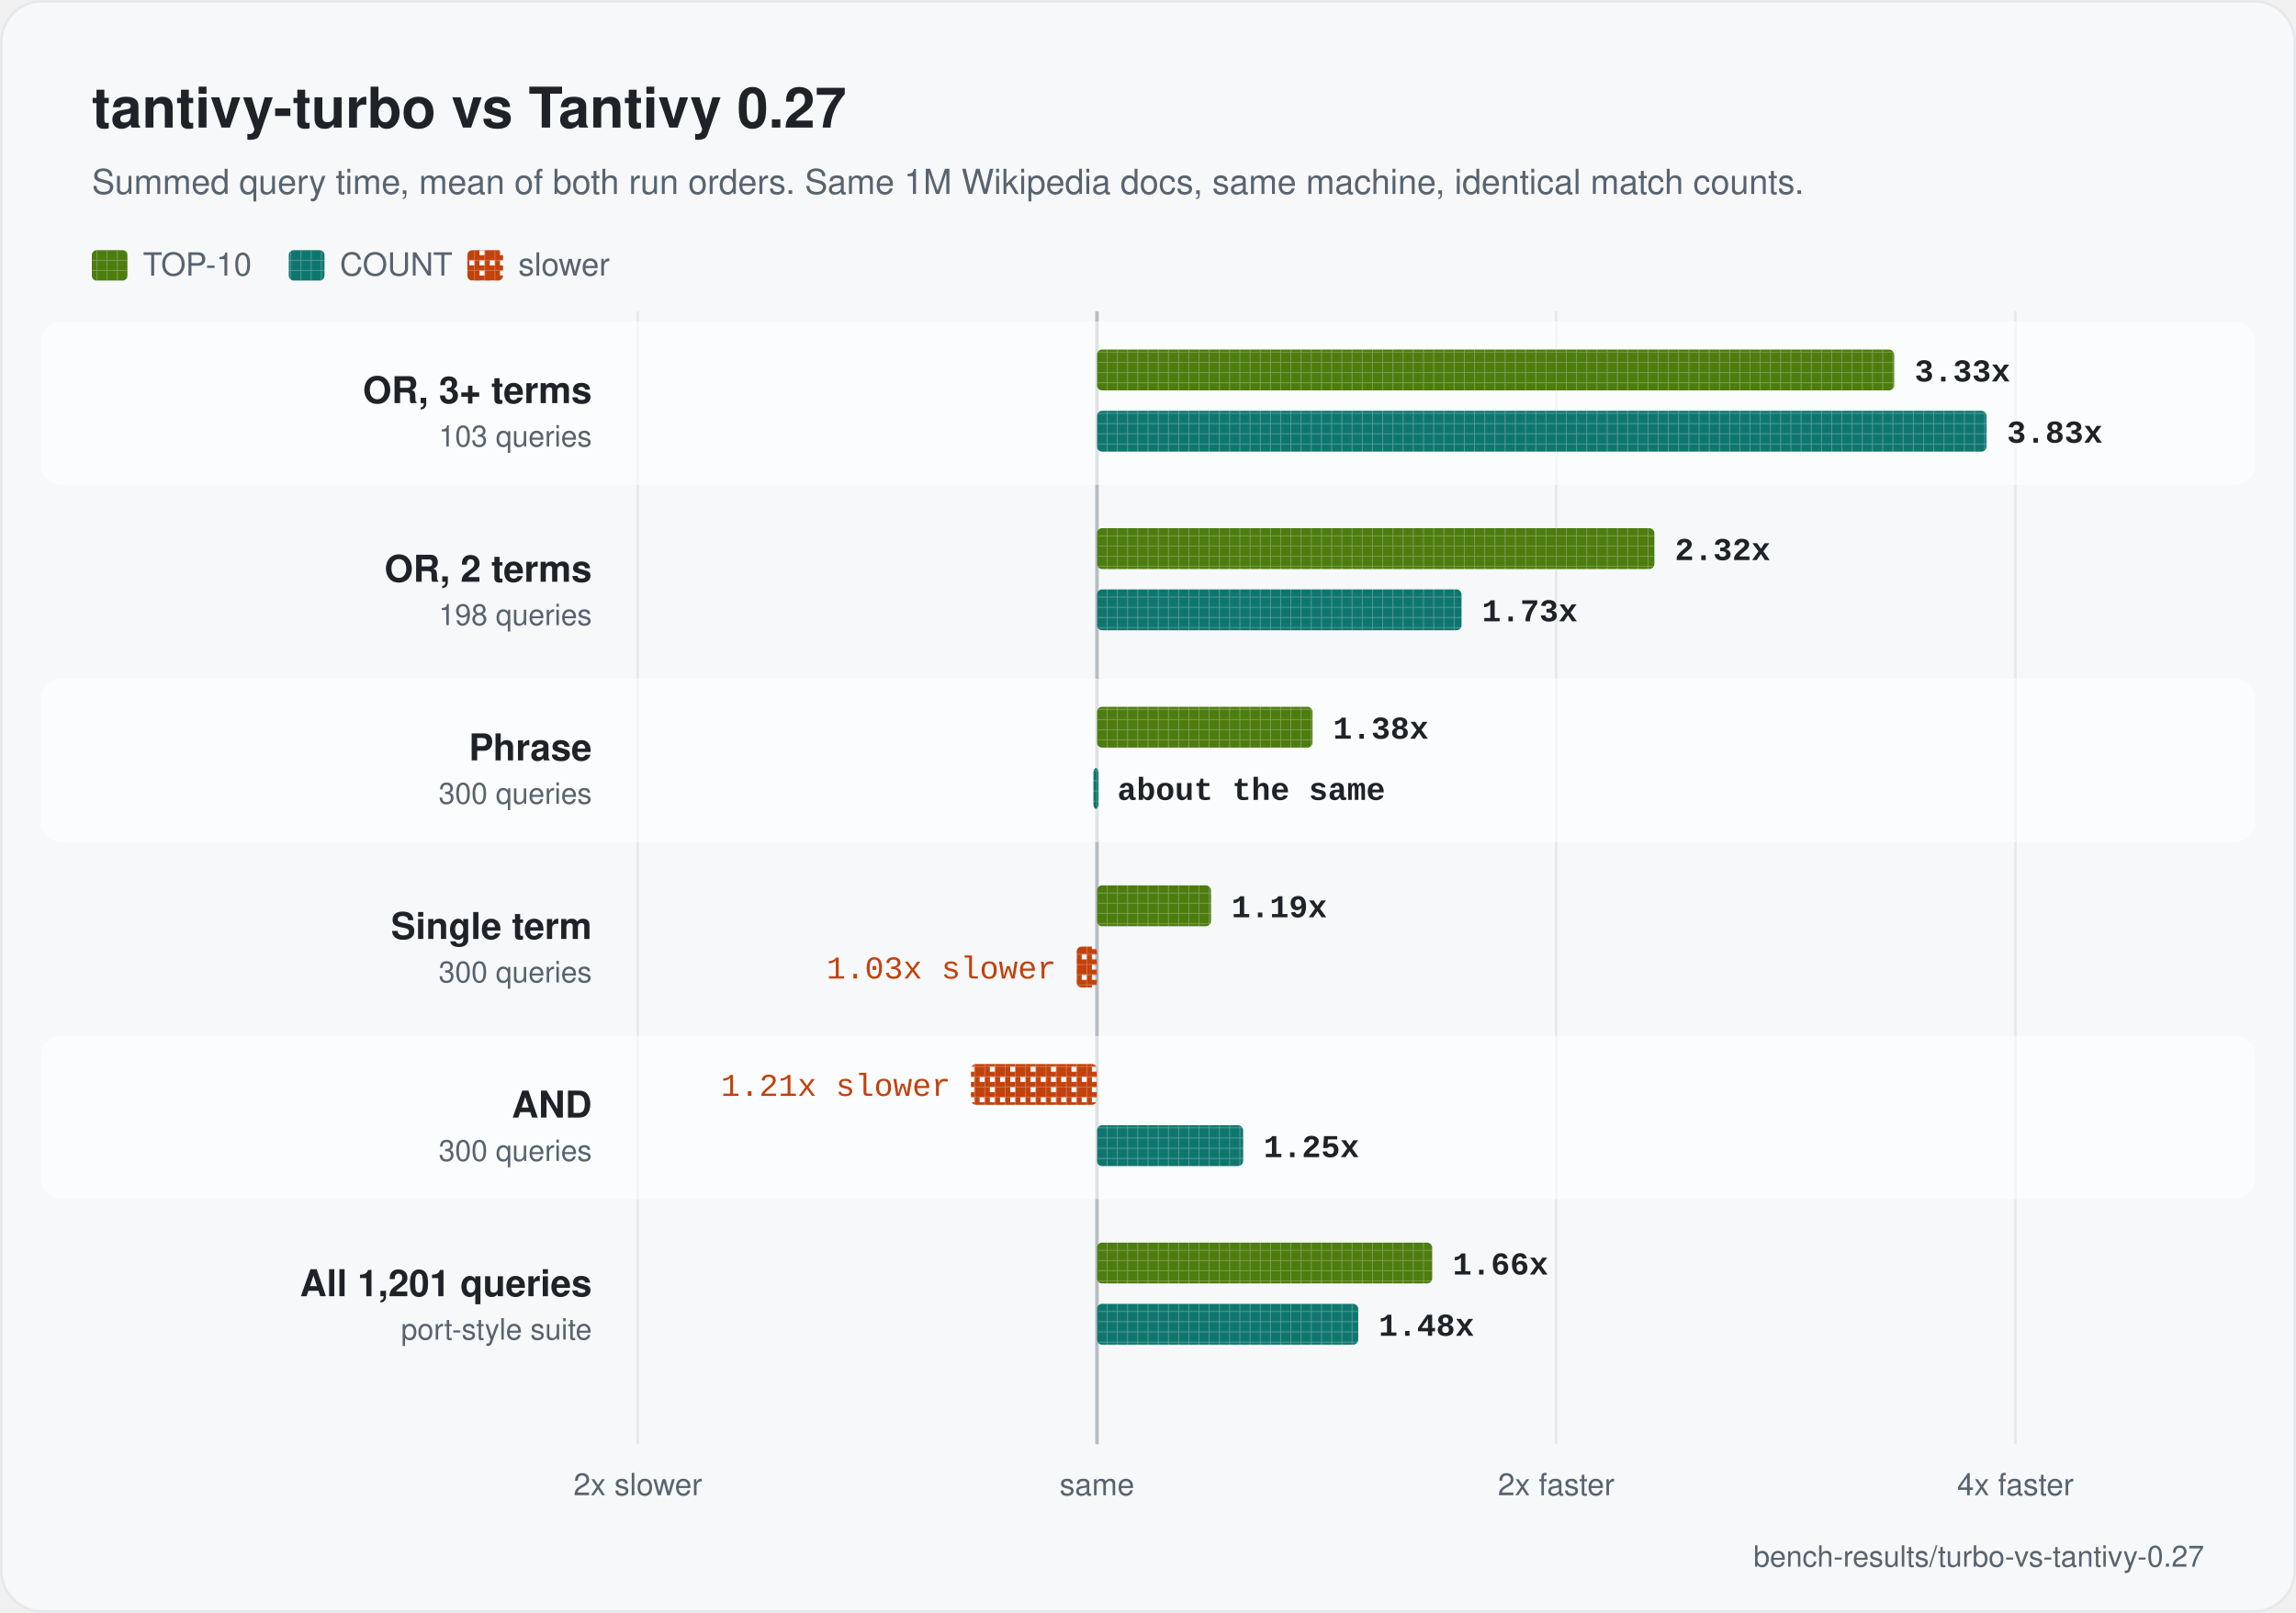
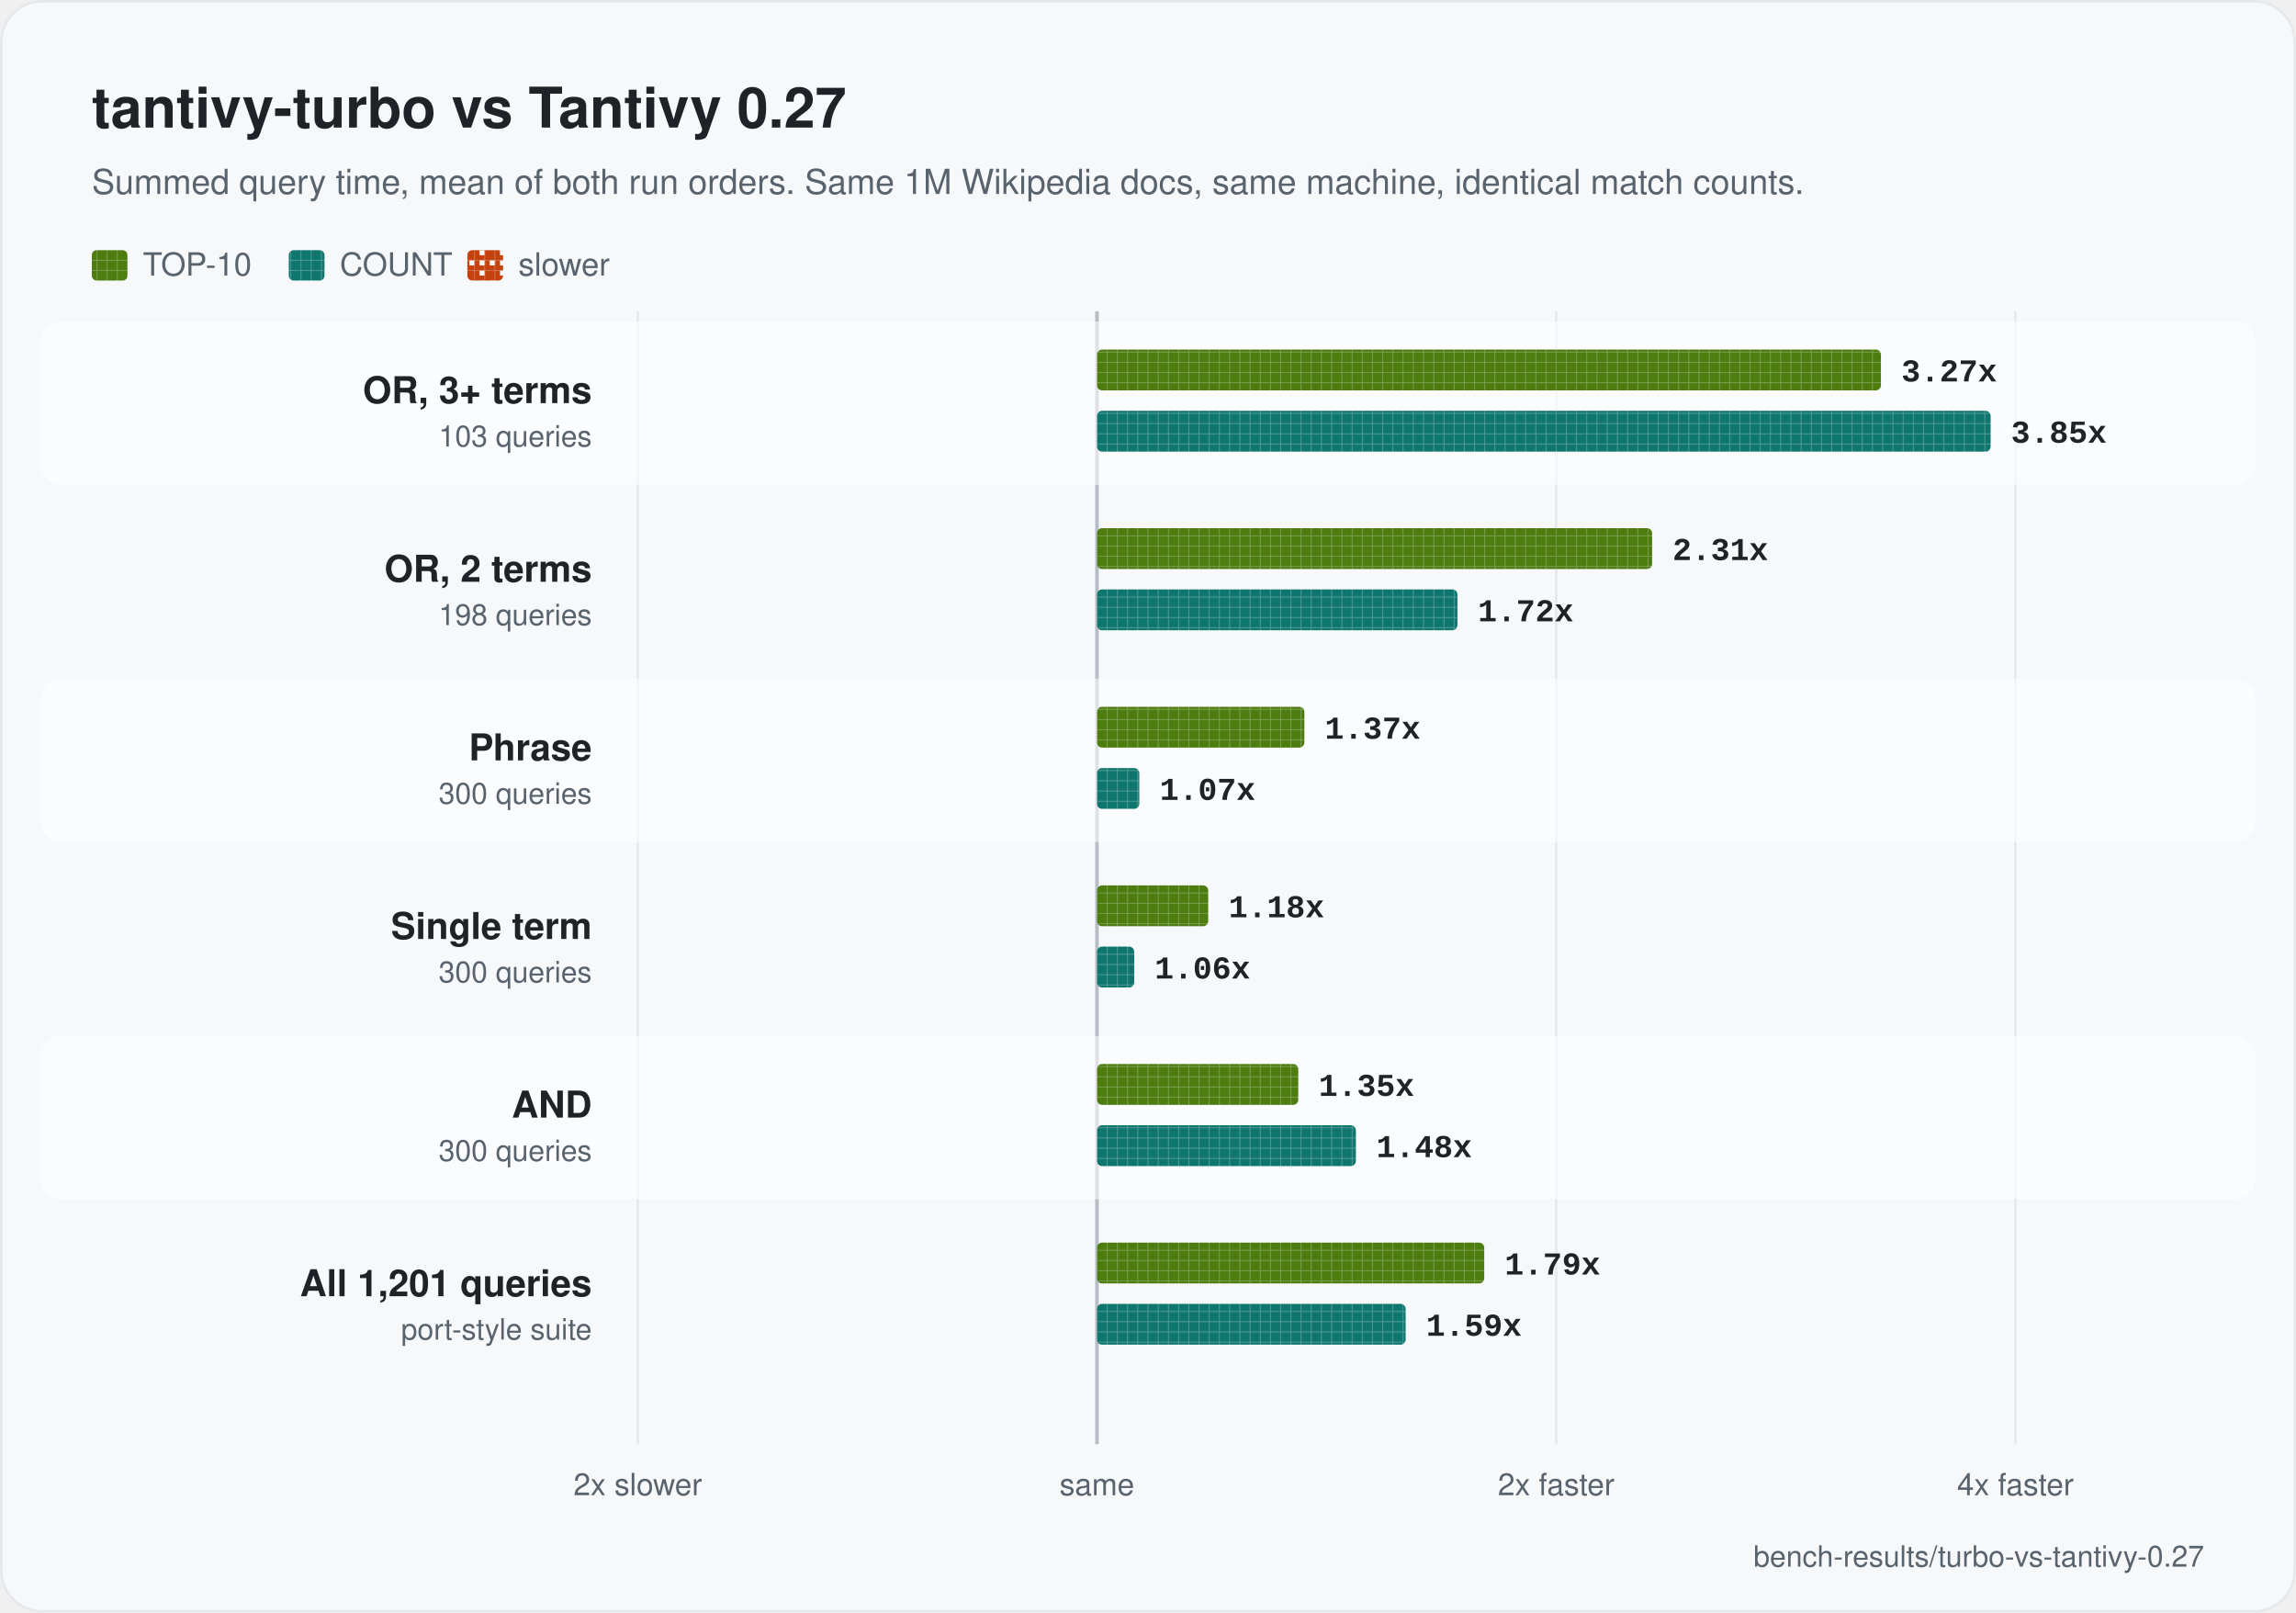
<svg xmlns="http://www.w3.org/2000/svg" width="900" height="632" viewBox="0 0 900 632">
  <defs>
    <pattern id="fast6" width="8" height="8" patternUnits="userSpaceOnUse">
      <rect x="0" y="0" width="2" height="2" fill="#4d7c0f" />
      <rect x="4" y="0" width="2" height="2" fill="#4d7c0f" />
      <rect x="2" y="2" width="2" height="2" fill="#4d7c0f" />
      <rect x="0" y="4" width="2" height="2" fill="#4d7c0f" />
      <rect x="4" y="4" width="2" height="2" fill="#4d7c0f" />
      <rect x="6" y="6" width="2" height="2" fill="#4d7c0f" />
    </pattern>
    <pattern id="fast10" width="8" height="8" patternUnits="userSpaceOnUse">
      <rect x="0" y="0" width="2" height="2" fill="#4d7c0f" />
      <rect x="2" y="0" width="2" height="2" fill="#4d7c0f" />
      <rect x="4" y="0" width="2" height="2" fill="#4d7c0f" />
      <rect x="2" y="2" width="2" height="2" fill="#4d7c0f" />
      <rect x="6" y="2" width="2" height="2" fill="#4d7c0f" />
      <rect x="0" y="4" width="2" height="2" fill="#4d7c0f" />
      <rect x="4" y="4" width="2" height="2" fill="#4d7c0f" />
      <rect x="6" y="4" width="2" height="2" fill="#4d7c0f" />
      <rect x="2" y="6" width="2" height="2" fill="#4d7c0f" />
      <rect x="6" y="6" width="2" height="2" fill="#4d7c0f" />
    </pattern>
    <pattern id="fast13" width="8" height="8" patternUnits="userSpaceOnUse">
      <rect x="0" y="0" width="2" height="2" fill="#4d7c0f" />
      <rect x="2" y="0" width="2" height="2" fill="#4d7c0f" />
      <rect x="4" y="0" width="2" height="2" fill="#4d7c0f" />
      <rect x="6" y="0" width="2" height="2" fill="#4d7c0f" />
      <rect x="0" y="2" width="2" height="2" fill="#4d7c0f" />
      <rect x="2" y="2" width="2" height="2" fill="#4d7c0f" />
      <rect x="6" y="2" width="2" height="2" fill="#4d7c0f" />
      <rect x="0" y="4" width="2" height="2" fill="#4d7c0f" />
      <rect x="2" y="4" width="2" height="2" fill="#4d7c0f" />
      <rect x="4" y="4" width="2" height="2" fill="#4d7c0f" />
      <rect x="6" y="4" width="2" height="2" fill="#4d7c0f" />
      <rect x="2" y="6" width="2" height="2" fill="#4d7c0f" />
      <rect x="6" y="6" width="2" height="2" fill="#4d7c0f" />
    </pattern>
    <pattern id="fast16" width="8" height="8" patternUnits="userSpaceOnUse">
      <rect x="0" y="0" width="2" height="2" fill="#4d7c0f" />
      <rect x="2" y="0" width="2" height="2" fill="#4d7c0f" />
      <rect x="4" y="0" width="2" height="2" fill="#4d7c0f" />
      <rect x="6" y="0" width="2" height="2" fill="#4d7c0f" />
      <rect x="0" y="2" width="2" height="2" fill="#4d7c0f" />
      <rect x="2" y="2" width="2" height="2" fill="#4d7c0f" />
      <rect x="4" y="2" width="2" height="2" fill="#4d7c0f" />
      <rect x="6" y="2" width="2" height="2" fill="#4d7c0f" />
      <rect x="0" y="4" width="2" height="2" fill="#4d7c0f" />
      <rect x="2" y="4" width="2" height="2" fill="#4d7c0f" />
      <rect x="4" y="4" width="2" height="2" fill="#4d7c0f" />
      <rect x="6" y="4" width="2" height="2" fill="#4d7c0f" />
      <rect x="0" y="6" width="2" height="2" fill="#4d7c0f" />
      <rect x="2" y="6" width="2" height="2" fill="#4d7c0f" />
      <rect x="4" y="6" width="2" height="2" fill="#4d7c0f" />
      <rect x="6" y="6" width="2" height="2" fill="#4d7c0f" />
    </pattern>
    <pattern id="fast26" width="8" height="8" patternUnits="userSpaceOnUse">
      <rect x="0" y="0" width="2" height="2" fill="#0f766e" />
      <rect x="4" y="0" width="2" height="2" fill="#0f766e" />
      <rect x="2" y="2" width="2" height="2" fill="#0f766e" />
      <rect x="0" y="4" width="2" height="2" fill="#0f766e" />
      <rect x="4" y="4" width="2" height="2" fill="#0f766e" />
      <rect x="6" y="6" width="2" height="2" fill="#0f766e" />
    </pattern>
    <pattern id="fast210" width="8" height="8" patternUnits="userSpaceOnUse">
      <rect x="0" y="0" width="2" height="2" fill="#0f766e" />
      <rect x="2" y="0" width="2" height="2" fill="#0f766e" />
      <rect x="4" y="0" width="2" height="2" fill="#0f766e" />
      <rect x="2" y="2" width="2" height="2" fill="#0f766e" />
      <rect x="6" y="2" width="2" height="2" fill="#0f766e" />
      <rect x="0" y="4" width="2" height="2" fill="#0f766e" />
      <rect x="4" y="4" width="2" height="2" fill="#0f766e" />
      <rect x="6" y="4" width="2" height="2" fill="#0f766e" />
      <rect x="2" y="6" width="2" height="2" fill="#0f766e" />
      <rect x="6" y="6" width="2" height="2" fill="#0f766e" />
    </pattern>
    <pattern id="fast213" width="8" height="8" patternUnits="userSpaceOnUse">
      <rect x="0" y="0" width="2" height="2" fill="#0f766e" />
      <rect x="2" y="0" width="2" height="2" fill="#0f766e" />
      <rect x="4" y="0" width="2" height="2" fill="#0f766e" />
      <rect x="6" y="0" width="2" height="2" fill="#0f766e" />
      <rect x="0" y="2" width="2" height="2" fill="#0f766e" />
      <rect x="2" y="2" width="2" height="2" fill="#0f766e" />
      <rect x="6" y="2" width="2" height="2" fill="#0f766e" />
      <rect x="0" y="4" width="2" height="2" fill="#0f766e" />
      <rect x="2" y="4" width="2" height="2" fill="#0f766e" />
      <rect x="4" y="4" width="2" height="2" fill="#0f766e" />
      <rect x="6" y="4" width="2" height="2" fill="#0f766e" />
      <rect x="2" y="6" width="2" height="2" fill="#0f766e" />
      <rect x="6" y="6" width="2" height="2" fill="#0f766e" />
    </pattern>
    <pattern id="fast216" width="8" height="8" patternUnits="userSpaceOnUse">
      <rect x="0" y="0" width="2" height="2" fill="#0f766e" />
      <rect x="2" y="0" width="2" height="2" fill="#0f766e" />
      <rect x="4" y="0" width="2" height="2" fill="#0f766e" />
      <rect x="6" y="0" width="2" height="2" fill="#0f766e" />
      <rect x="0" y="2" width="2" height="2" fill="#0f766e" />
      <rect x="2" y="2" width="2" height="2" fill="#0f766e" />
      <rect x="4" y="2" width="2" height="2" fill="#0f766e" />
      <rect x="6" y="2" width="2" height="2" fill="#0f766e" />
      <rect x="0" y="4" width="2" height="2" fill="#0f766e" />
      <rect x="2" y="4" width="2" height="2" fill="#0f766e" />
      <rect x="4" y="4" width="2" height="2" fill="#0f766e" />
      <rect x="6" y="4" width="2" height="2" fill="#0f766e" />
      <rect x="0" y="6" width="2" height="2" fill="#0f766e" />
      <rect x="2" y="6" width="2" height="2" fill="#0f766e" />
      <rect x="4" y="6" width="2" height="2" fill="#0f766e" />
      <rect x="6" y="6" width="2" height="2" fill="#0f766e" />
    </pattern>
    <pattern id="slow6" width="8" height="8" patternUnits="userSpaceOnUse">
      <rect x="0" y="0" width="2" height="2" fill="#c2410c" />
      <rect x="4" y="0" width="2" height="2" fill="#c2410c" />
      <rect x="2" y="2" width="2" height="2" fill="#c2410c" />
      <rect x="0" y="4" width="2" height="2" fill="#c2410c" />
      <rect x="4" y="4" width="2" height="2" fill="#c2410c" />
      <rect x="6" y="6" width="2" height="2" fill="#c2410c" />
    </pattern>
    <pattern id="slow10" width="8" height="8" patternUnits="userSpaceOnUse">
      <rect x="0" y="0" width="2" height="2" fill="#c2410c" />
      <rect x="2" y="0" width="2" height="2" fill="#c2410c" />
      <rect x="4" y="0" width="2" height="2" fill="#c2410c" />
      <rect x="2" y="2" width="2" height="2" fill="#c2410c" />
      <rect x="6" y="2" width="2" height="2" fill="#c2410c" />
      <rect x="0" y="4" width="2" height="2" fill="#c2410c" />
      <rect x="4" y="4" width="2" height="2" fill="#c2410c" />
      <rect x="6" y="4" width="2" height="2" fill="#c2410c" />
      <rect x="2" y="6" width="2" height="2" fill="#c2410c" />
      <rect x="6" y="6" width="2" height="2" fill="#c2410c" />
    </pattern>
    <pattern id="slow13" width="8" height="8" patternUnits="userSpaceOnUse">
      <rect x="0" y="0" width="2" height="2" fill="#c2410c" />
      <rect x="2" y="0" width="2" height="2" fill="#c2410c" />
      <rect x="4" y="0" width="2" height="2" fill="#c2410c" />
      <rect x="6" y="0" width="2" height="2" fill="#c2410c" />
      <rect x="0" y="2" width="2" height="2" fill="#c2410c" />
      <rect x="2" y="2" width="2" height="2" fill="#c2410c" />
      <rect x="6" y="2" width="2" height="2" fill="#c2410c" />
      <rect x="0" y="4" width="2" height="2" fill="#c2410c" />
      <rect x="2" y="4" width="2" height="2" fill="#c2410c" />
      <rect x="4" y="4" width="2" height="2" fill="#c2410c" />
      <rect x="6" y="4" width="2" height="2" fill="#c2410c" />
      <rect x="2" y="6" width="2" height="2" fill="#c2410c" />
      <rect x="6" y="6" width="2" height="2" fill="#c2410c" />
    </pattern>
    <pattern id="slow16" width="8" height="8" patternUnits="userSpaceOnUse">
      <rect x="0" y="0" width="2" height="2" fill="#c2410c" />
      <rect x="2" y="0" width="2" height="2" fill="#c2410c" />
      <rect x="4" y="0" width="2" height="2" fill="#c2410c" />
      <rect x="6" y="0" width="2" height="2" fill="#c2410c" />
      <rect x="0" y="2" width="2" height="2" fill="#c2410c" />
      <rect x="2" y="2" width="2" height="2" fill="#c2410c" />
      <rect x="4" y="2" width="2" height="2" fill="#c2410c" />
      <rect x="6" y="2" width="2" height="2" fill="#c2410c" />
      <rect x="0" y="4" width="2" height="2" fill="#c2410c" />
      <rect x="2" y="4" width="2" height="2" fill="#c2410c" />
      <rect x="4" y="4" width="2" height="2" fill="#c2410c" />
      <rect x="6" y="4" width="2" height="2" fill="#c2410c" />
      <rect x="0" y="6" width="2" height="2" fill="#c2410c" />
      <rect x="2" y="6" width="2" height="2" fill="#c2410c" />
      <rect x="4" y="6" width="2" height="2" fill="#c2410c" />
      <rect x="6" y="6" width="2" height="2" fill="#c2410c" />
    </pattern>
    <pattern id="neutral6" width="8" height="8" patternUnits="userSpaceOnUse">
      <rect x="0" y="0" width="2" height="2" fill="#8c959f" />
      <rect x="4" y="0" width="2" height="2" fill="#8c959f" />
      <rect x="2" y="2" width="2" height="2" fill="#8c959f" />
      <rect x="0" y="4" width="2" height="2" fill="#8c959f" />
      <rect x="4" y="4" width="2" height="2" fill="#8c959f" />
      <rect x="6" y="6" width="2" height="2" fill="#8c959f" />
    </pattern>
    <pattern id="neutral10" width="8" height="8" patternUnits="userSpaceOnUse">
      <rect x="0" y="0" width="2" height="2" fill="#8c959f" />
      <rect x="2" y="0" width="2" height="2" fill="#8c959f" />
      <rect x="4" y="0" width="2" height="2" fill="#8c959f" />
      <rect x="2" y="2" width="2" height="2" fill="#8c959f" />
      <rect x="6" y="2" width="2" height="2" fill="#8c959f" />
      <rect x="0" y="4" width="2" height="2" fill="#8c959f" />
      <rect x="4" y="4" width="2" height="2" fill="#8c959f" />
      <rect x="6" y="4" width="2" height="2" fill="#8c959f" />
      <rect x="2" y="6" width="2" height="2" fill="#8c959f" />
      <rect x="6" y="6" width="2" height="2" fill="#8c959f" />
    </pattern>
    <pattern id="neutral13" width="8" height="8" patternUnits="userSpaceOnUse">
      <rect x="0" y="0" width="2" height="2" fill="#8c959f" />
      <rect x="2" y="0" width="2" height="2" fill="#8c959f" />
      <rect x="4" y="0" width="2" height="2" fill="#8c959f" />
      <rect x="6" y="0" width="2" height="2" fill="#8c959f" />
      <rect x="0" y="2" width="2" height="2" fill="#8c959f" />
      <rect x="2" y="2" width="2" height="2" fill="#8c959f" />
      <rect x="6" y="2" width="2" height="2" fill="#8c959f" />
      <rect x="0" y="4" width="2" height="2" fill="#8c959f" />
      <rect x="2" y="4" width="2" height="2" fill="#8c959f" />
      <rect x="4" y="4" width="2" height="2" fill="#8c959f" />
      <rect x="6" y="4" width="2" height="2" fill="#8c959f" />
      <rect x="2" y="6" width="2" height="2" fill="#8c959f" />
      <rect x="6" y="6" width="2" height="2" fill="#8c959f" />
    </pattern>
    <pattern id="neutral16" width="8" height="8" patternUnits="userSpaceOnUse">
      <rect x="0" y="0" width="2" height="2" fill="#8c959f" />
      <rect x="2" y="0" width="2" height="2" fill="#8c959f" />
      <rect x="4" y="0" width="2" height="2" fill="#8c959f" />
      <rect x="6" y="0" width="2" height="2" fill="#8c959f" />
      <rect x="0" y="2" width="2" height="2" fill="#8c959f" />
      <rect x="2" y="2" width="2" height="2" fill="#8c959f" />
      <rect x="4" y="2" width="2" height="2" fill="#8c959f" />
      <rect x="6" y="2" width="2" height="2" fill="#8c959f" />
      <rect x="0" y="4" width="2" height="2" fill="#8c959f" />
      <rect x="2" y="4" width="2" height="2" fill="#8c959f" />
      <rect x="4" y="4" width="2" height="2" fill="#8c959f" />
      <rect x="6" y="4" width="2" height="2" fill="#8c959f" />
      <rect x="0" y="6" width="2" height="2" fill="#8c959f" />
      <rect x="2" y="6" width="2" height="2" fill="#8c959f" />
      <rect x="4" y="6" width="2" height="2" fill="#8c959f" />
      <rect x="6" y="6" width="2" height="2" fill="#8c959f" />
    </pattern>
    <pattern id="ink6" width="8" height="8" patternUnits="userSpaceOnUse">
      <rect x="0" y="0" width="2" height="2" fill="#1f2328" />
      <rect x="4" y="0" width="2" height="2" fill="#1f2328" />
      <rect x="2" y="2" width="2" height="2" fill="#1f2328" />
      <rect x="0" y="4" width="2" height="2" fill="#1f2328" />
      <rect x="4" y="4" width="2" height="2" fill="#1f2328" />
      <rect x="6" y="6" width="2" height="2" fill="#1f2328" />
    </pattern>
    <pattern id="ink10" width="8" height="8" patternUnits="userSpaceOnUse">
      <rect x="0" y="0" width="2" height="2" fill="#1f2328" />
      <rect x="2" y="0" width="2" height="2" fill="#1f2328" />
      <rect x="4" y="0" width="2" height="2" fill="#1f2328" />
      <rect x="2" y="2" width="2" height="2" fill="#1f2328" />
      <rect x="6" y="2" width="2" height="2" fill="#1f2328" />
      <rect x="0" y="4" width="2" height="2" fill="#1f2328" />
      <rect x="4" y="4" width="2" height="2" fill="#1f2328" />
      <rect x="6" y="4" width="2" height="2" fill="#1f2328" />
      <rect x="2" y="6" width="2" height="2" fill="#1f2328" />
      <rect x="6" y="6" width="2" height="2" fill="#1f2328" />
    </pattern>
    <pattern id="ink13" width="8" height="8" patternUnits="userSpaceOnUse">
      <rect x="0" y="0" width="2" height="2" fill="#1f2328" />
      <rect x="2" y="0" width="2" height="2" fill="#1f2328" />
      <rect x="4" y="0" width="2" height="2" fill="#1f2328" />
      <rect x="6" y="0" width="2" height="2" fill="#1f2328" />
      <rect x="0" y="2" width="2" height="2" fill="#1f2328" />
      <rect x="2" y="2" width="2" height="2" fill="#1f2328" />
      <rect x="6" y="2" width="2" height="2" fill="#1f2328" />
      <rect x="0" y="4" width="2" height="2" fill="#1f2328" />
      <rect x="2" y="4" width="2" height="2" fill="#1f2328" />
      <rect x="4" y="4" width="2" height="2" fill="#1f2328" />
      <rect x="6" y="4" width="2" height="2" fill="#1f2328" />
      <rect x="2" y="6" width="2" height="2" fill="#1f2328" />
      <rect x="6" y="6" width="2" height="2" fill="#1f2328" />
    </pattern>
    <pattern id="ink16" width="8" height="8" patternUnits="userSpaceOnUse">
      <rect x="0" y="0" width="2" height="2" fill="#1f2328" />
      <rect x="2" y="0" width="2" height="2" fill="#1f2328" />
      <rect x="4" y="0" width="2" height="2" fill="#1f2328" />
      <rect x="6" y="0" width="2" height="2" fill="#1f2328" />
      <rect x="0" y="2" width="2" height="2" fill="#1f2328" />
      <rect x="2" y="2" width="2" height="2" fill="#1f2328" />
      <rect x="4" y="2" width="2" height="2" fill="#1f2328" />
      <rect x="6" y="2" width="2" height="2" fill="#1f2328" />
      <rect x="0" y="4" width="2" height="2" fill="#1f2328" />
      <rect x="2" y="4" width="2" height="2" fill="#1f2328" />
      <rect x="4" y="4" width="2" height="2" fill="#1f2328" />
      <rect x="6" y="4" width="2" height="2" fill="#1f2328" />
      <rect x="0" y="6" width="2" height="2" fill="#1f2328" />
      <rect x="2" y="6" width="2" height="2" fill="#1f2328" />
      <rect x="4" y="6" width="2" height="2" fill="#1f2328" />
      <rect x="6" y="6" width="2" height="2" fill="#1f2328" />
    </pattern>
  </defs>
  <rect x="0.5" y="0.5" width="899" height="631" rx="16" fill="#f6f8fa" stroke="#e6e9ec" />
  <text x="36.0" y="50.0" font-size="22" font-weight="650" fill="#1f2328" text-anchor="start" font-family="-apple-system, BlinkMacSystemFont, 'Segoe UI', Helvetica, Arial, sans-serif" opacity="1">tantivy-turbo vs Tantivy 0.27</text>
  <text x="36.0" y="76.0" font-size="13.5" font-weight="400" fill="#59636e" text-anchor="start" font-family="-apple-system, BlinkMacSystemFont, 'Segoe UI', Helvetica, Arial, sans-serif" opacity="1">Summed query time, mean of both run orders. Same 1M Wikipedia docs, same machine, identical match counts.</text>
  <rect x="36" y="98" width="14" height="12" rx="2" fill="url(#fast16)" />
  <text x="56.0" y="108.0" font-size="12.5" font-weight="400" fill="#59636e" text-anchor="start" font-family="-apple-system, BlinkMacSystemFont, 'Segoe UI', Helvetica, Arial, sans-serif" opacity="1">TOP-10</text>
  <rect x="113.2" y="98" width="14" height="12" rx="2" fill="url(#fast216)" />
  <text x="133.2" y="108.0" font-size="12.5" font-weight="400" fill="#59636e" text-anchor="start" font-family="-apple-system, BlinkMacSystemFont, 'Segoe UI', Helvetica, Arial, sans-serif" opacity="1">COUNT</text>
  <rect x="183.2" y="98" width="14" height="12" rx="2" fill="url(#slow13)" />
  <text x="203.2" y="108.0" font-size="12.5" font-weight="400" fill="#59636e" text-anchor="start" font-family="-apple-system, BlinkMacSystemFont, 'Segoe UI', Helvetica, Arial, sans-serif" opacity="1">slower</text>
  <line x1="250.0" y1="122" x2="250.0" y2="566" stroke="#e6e9ec" stroke-width="1" />
  <text x="250.0" y="586.0" font-size="12" font-weight="400" fill="#59636e" text-anchor="middle" font-family="-apple-system, BlinkMacSystemFont, 'Segoe UI', Helvetica, Arial, sans-serif" opacity="1">2x slower</text>
  <line x1="430.0" y1="122" x2="430.0" y2="566" stroke="#b7bdc4" stroke-width="1.4" />
  <text x="430.0" y="586.0" font-size="12" font-weight="400" fill="#59636e" text-anchor="middle" font-family="-apple-system, BlinkMacSystemFont, 'Segoe UI', Helvetica, Arial, sans-serif" opacity="1">same</text>
  <line x1="610.0" y1="122" x2="610.0" y2="566" stroke="#e6e9ec" stroke-width="1" />
  <text x="610.0" y="586.0" font-size="12" font-weight="400" fill="#59636e" text-anchor="middle" font-family="-apple-system, BlinkMacSystemFont, 'Segoe UI', Helvetica, Arial, sans-serif" opacity="1">2x faster</text>
  <line x1="790.0" y1="122" x2="790.0" y2="566" stroke="#e6e9ec" stroke-width="1" />
  <text x="790.0" y="586.0" font-size="12" font-weight="400" fill="#59636e" text-anchor="middle" font-family="-apple-system, BlinkMacSystemFont, 'Segoe UI', Helvetica, Arial, sans-serif" opacity="1">4x faster</text>
  <rect x="16" y="126" width="868" height="64" rx="8" fill="#ffffff" opacity="0.55" />
  <text x="232.0" y="158.0" font-size="14.5" font-weight="550" fill="#1f2328" text-anchor="end" font-family="-apple-system, BlinkMacSystemFont, 'Segoe UI', Helvetica, Arial, sans-serif" opacity="1">OR, 3+ terms</text>
  <text x="232.0" y="175.0" font-size="11.5" font-weight="400" fill="#59636e" text-anchor="end" font-family="-apple-system, BlinkMacSystemFont, 'Segoe UI', Helvetica, Arial, sans-serif" opacity="1">103 queries</text>
-   <rect x="430.0" y="137" width="312.5" height="16" rx="2" fill="url(#fast16)" />
-   <text x="750.5" y="149.5" font-size="12.5" font-weight="600" fill="#1f2328" text-anchor="start" font-family="ui-monospace, SFMono-Regular, Menlo, Consolas, 'Liberation Mono', monospace" opacity="1">3.33x</text>
-   <rect x="430.0" y="161" width="348.7" height="16" rx="2" fill="url(#fast216)" />
-   <text x="786.7" y="173.5" font-size="12.5" font-weight="600" fill="#1f2328" text-anchor="start" font-family="ui-monospace, SFMono-Regular, Menlo, Consolas, 'Liberation Mono', monospace" opacity="1">3.83x</text>
+   <rect x="430.0" y="137" width="307.3" height="16" rx="2" fill="url(#fast16)" />
+   <text x="745.3" y="149.5" font-size="12.5" font-weight="600" fill="#1f2328" text-anchor="start" font-family="ui-monospace, SFMono-Regular, Menlo, Consolas, 'Liberation Mono', monospace" opacity="1">3.27x</text>
+   <rect x="430.0" y="161" width="350.3" height="16" rx="2" fill="url(#fast216)" />
+   <text x="788.3" y="173.5" font-size="12.5" font-weight="600" fill="#1f2328" text-anchor="start" font-family="ui-monospace, SFMono-Regular, Menlo, Consolas, 'Liberation Mono', monospace" opacity="1">3.85x</text>
  <text x="232.0" y="228.0" font-size="14.5" font-weight="550" fill="#1f2328" text-anchor="end" font-family="-apple-system, BlinkMacSystemFont, 'Segoe UI', Helvetica, Arial, sans-serif" opacity="1">OR, 2 terms</text>
  <text x="232.0" y="245.0" font-size="11.5" font-weight="400" fill="#59636e" text-anchor="end" font-family="-apple-system, BlinkMacSystemFont, 'Segoe UI', Helvetica, Arial, sans-serif" opacity="1">198 queries</text>
-   <rect x="430.0" y="207" width="218.5" height="16" rx="2" fill="url(#fast16)" />
-   <text x="656.5" y="219.5" font-size="12.5" font-weight="600" fill="#1f2328" text-anchor="start" font-family="ui-monospace, SFMono-Regular, Menlo, Consolas, 'Liberation Mono', monospace" opacity="1">2.32x</text>
-   <rect x="430.0" y="231" width="142.9" height="16" rx="2" fill="url(#fast216)" />
-   <text x="580.9" y="243.5" font-size="12.5" font-weight="600" fill="#1f2328" text-anchor="start" font-family="ui-monospace, SFMono-Regular, Menlo, Consolas, 'Liberation Mono', monospace" opacity="1">1.73x</text>
+   <rect x="430.0" y="207" width="217.6" height="16" rx="2" fill="url(#fast16)" />
+   <text x="655.6" y="219.5" font-size="12.5" font-weight="600" fill="#1f2328" text-anchor="start" font-family="ui-monospace, SFMono-Regular, Menlo, Consolas, 'Liberation Mono', monospace" opacity="1">2.31x</text>
+   <rect x="430.0" y="231" width="141.3" height="16" rx="2" fill="url(#fast216)" />
+   <text x="579.3" y="243.5" font-size="12.5" font-weight="600" fill="#1f2328" text-anchor="start" font-family="ui-monospace, SFMono-Regular, Menlo, Consolas, 'Liberation Mono', monospace" opacity="1">1.72x</text>
  <rect x="16" y="266" width="868" height="64" rx="8" fill="#ffffff" opacity="0.55" />
  <text x="232.0" y="298.0" font-size="14.5" font-weight="550" fill="#1f2328" text-anchor="end" font-family="-apple-system, BlinkMacSystemFont, 'Segoe UI', Helvetica, Arial, sans-serif" opacity="1">Phrase</text>
  <text x="232.0" y="315.0" font-size="11.5" font-weight="400" fill="#59636e" text-anchor="end" font-family="-apple-system, BlinkMacSystemFont, 'Segoe UI', Helvetica, Arial, sans-serif" opacity="1">300 queries</text>
-   <rect x="430.0" y="277" width="84.5" height="16" rx="2" fill="url(#fast16)" />
-   <text x="522.5" y="289.5" font-size="12.5" font-weight="600" fill="#1f2328" text-anchor="start" font-family="ui-monospace, SFMono-Regular, Menlo, Consolas, 'Liberation Mono', monospace" opacity="1">1.38x</text>
-   <rect x="428.6" y="301" width="2.0" height="16" rx="2" fill="url(#fast216)" />
-   <text x="438.0" y="313.5" font-size="12.5" font-weight="600" fill="#1f2328" text-anchor="start" font-family="ui-monospace, SFMono-Regular, Menlo, Consolas, 'Liberation Mono', monospace" opacity="1">about the same</text>
+   <rect x="430.0" y="277" width="81.3" height="16" rx="2" fill="url(#fast16)" />
+   <text x="519.3" y="289.5" font-size="12.5" font-weight="600" fill="#1f2328" text-anchor="start" font-family="ui-monospace, SFMono-Regular, Menlo, Consolas, 'Liberation Mono', monospace" opacity="1">1.37x</text>
+   <rect x="430.0" y="301" width="16.6" height="16" rx="2" fill="url(#fast216)" />
+   <text x="454.6" y="313.5" font-size="12.5" font-weight="600" fill="#1f2328" text-anchor="start" font-family="ui-monospace, SFMono-Regular, Menlo, Consolas, 'Liberation Mono', monospace" opacity="1">1.07x</text>
  <text x="232.0" y="368.0" font-size="14.5" font-weight="550" fill="#1f2328" text-anchor="end" font-family="-apple-system, BlinkMacSystemFont, 'Segoe UI', Helvetica, Arial, sans-serif" opacity="1">Single term</text>
  <text x="232.0" y="385.0" font-size="11.5" font-weight="400" fill="#59636e" text-anchor="end" font-family="-apple-system, BlinkMacSystemFont, 'Segoe UI', Helvetica, Arial, sans-serif" opacity="1">300 queries</text>
-   <rect x="430.0" y="347" width="44.7" height="16" rx="2" fill="url(#fast16)" />
-   <text x="482.7" y="359.5" font-size="12.5" font-weight="600" fill="#1f2328" text-anchor="start" font-family="ui-monospace, SFMono-Regular, Menlo, Consolas, 'Liberation Mono', monospace" opacity="1">1.19x</text>
-   <rect x="422.0" y="371" width="8.0" height="16" rx="2" fill="url(#slow13)" />
-   <text x="414.0" y="383.5" font-size="12.5" font-weight="400" fill="#c2410c" text-anchor="end" font-family="ui-monospace, SFMono-Regular, Menlo, Consolas, 'Liberation Mono', monospace" opacity="1">1.03x slower</text>
+   <rect x="430.0" y="347" width="43.6" height="16" rx="2" fill="url(#fast16)" />
+   <text x="481.6" y="359.5" font-size="12.5" font-weight="600" fill="#1f2328" text-anchor="start" font-family="ui-monospace, SFMono-Regular, Menlo, Consolas, 'Liberation Mono', monospace" opacity="1">1.18x</text>
+   <rect x="430.0" y="371" width="14.6" height="16" rx="2" fill="url(#fast216)" />
+   <text x="452.6" y="383.5" font-size="12.5" font-weight="600" fill="#1f2328" text-anchor="start" font-family="ui-monospace, SFMono-Regular, Menlo, Consolas, 'Liberation Mono', monospace" opacity="1">1.06x</text>
  <rect x="16" y="406" width="868" height="64" rx="8" fill="#ffffff" opacity="0.55" />
  <text x="232.0" y="438.0" font-size="14.5" font-weight="550" fill="#1f2328" text-anchor="end" font-family="-apple-system, BlinkMacSystemFont, 'Segoe UI', Helvetica, Arial, sans-serif" opacity="1">AND</text>
  <text x="232.0" y="455.0" font-size="11.5" font-weight="400" fill="#59636e" text-anchor="end" font-family="-apple-system, BlinkMacSystemFont, 'Segoe UI', Helvetica, Arial, sans-serif" opacity="1">300 queries</text>
-   <rect x="380.6" y="417" width="49.4" height="16" rx="2" fill="url(#slow13)" />
-   <text x="372.6" y="429.5" font-size="12.5" font-weight="400" fill="#c2410c" text-anchor="end" font-family="ui-monospace, SFMono-Regular, Menlo, Consolas, 'Liberation Mono', monospace" opacity="1">1.21x slower</text>
-   <rect x="430.0" y="441" width="57.3" height="16" rx="2" fill="url(#fast216)" />
-   <text x="495.3" y="453.5" font-size="12.5" font-weight="600" fill="#1f2328" text-anchor="start" font-family="ui-monospace, SFMono-Regular, Menlo, Consolas, 'Liberation Mono', monospace" opacity="1">1.25x</text>
+   <rect x="430.0" y="417" width="78.9" height="16" rx="2" fill="url(#fast16)" />
+   <text x="516.9" y="429.5" font-size="12.5" font-weight="600" fill="#1f2328" text-anchor="start" font-family="ui-monospace, SFMono-Regular, Menlo, Consolas, 'Liberation Mono', monospace" opacity="1">1.35x</text>
+   <rect x="430.0" y="441" width="101.5" height="16" rx="2" fill="url(#fast216)" />
+   <text x="539.5" y="453.5" font-size="12.5" font-weight="600" fill="#1f2328" text-anchor="start" font-family="ui-monospace, SFMono-Regular, Menlo, Consolas, 'Liberation Mono', monospace" opacity="1">1.48x</text>
  <text x="232.0" y="508.0" font-size="14.5" font-weight="550" fill="#1f2328" text-anchor="end" font-family="-apple-system, BlinkMacSystemFont, 'Segoe UI', Helvetica, Arial, sans-serif" opacity="1">All 1,201 queries</text>
  <text x="232.0" y="525.0" font-size="11.5" font-weight="400" fill="#59636e" text-anchor="end" font-family="-apple-system, BlinkMacSystemFont, 'Segoe UI', Helvetica, Arial, sans-serif" opacity="1">port-style suite</text>
-   <rect x="430.0" y="487" width="131.4" height="16" rx="2" fill="url(#fast16)" />
-   <text x="569.4" y="499.5" font-size="12.5" font-weight="600" fill="#1f2328" text-anchor="start" font-family="ui-monospace, SFMono-Regular, Menlo, Consolas, 'Liberation Mono', monospace" opacity="1">1.66x</text>
-   <rect x="430.0" y="511" width="102.4" height="16" rx="2" fill="url(#fast216)" />
-   <text x="540.4" y="523.5" font-size="12.5" font-weight="600" fill="#1f2328" text-anchor="start" font-family="ui-monospace, SFMono-Regular, Menlo, Consolas, 'Liberation Mono', monospace" opacity="1">1.48x</text>
+   <rect x="430.0" y="487" width="151.8" height="16" rx="2" fill="url(#fast16)" />
+   <text x="589.8" y="499.5" font-size="12.5" font-weight="600" fill="#1f2328" text-anchor="start" font-family="ui-monospace, SFMono-Regular, Menlo, Consolas, 'Liberation Mono', monospace" opacity="1">1.79x</text>
+   <rect x="430.0" y="511" width="121.0" height="16" rx="2" fill="url(#fast216)" />
+   <text x="559.0" y="523.5" font-size="12.5" font-weight="600" fill="#1f2328" text-anchor="start" font-family="ui-monospace, SFMono-Regular, Menlo, Consolas, 'Liberation Mono', monospace" opacity="1">1.59x</text>
  <text x="864.0" y="614.0" font-size="11.5" font-weight="400" fill="#59636e" text-anchor="end" font-family="-apple-system, BlinkMacSystemFont, 'Segoe UI', Helvetica, Arial, sans-serif" opacity="1">bench-results/turbo-vs-tantivy-0.27</text>
</svg>
